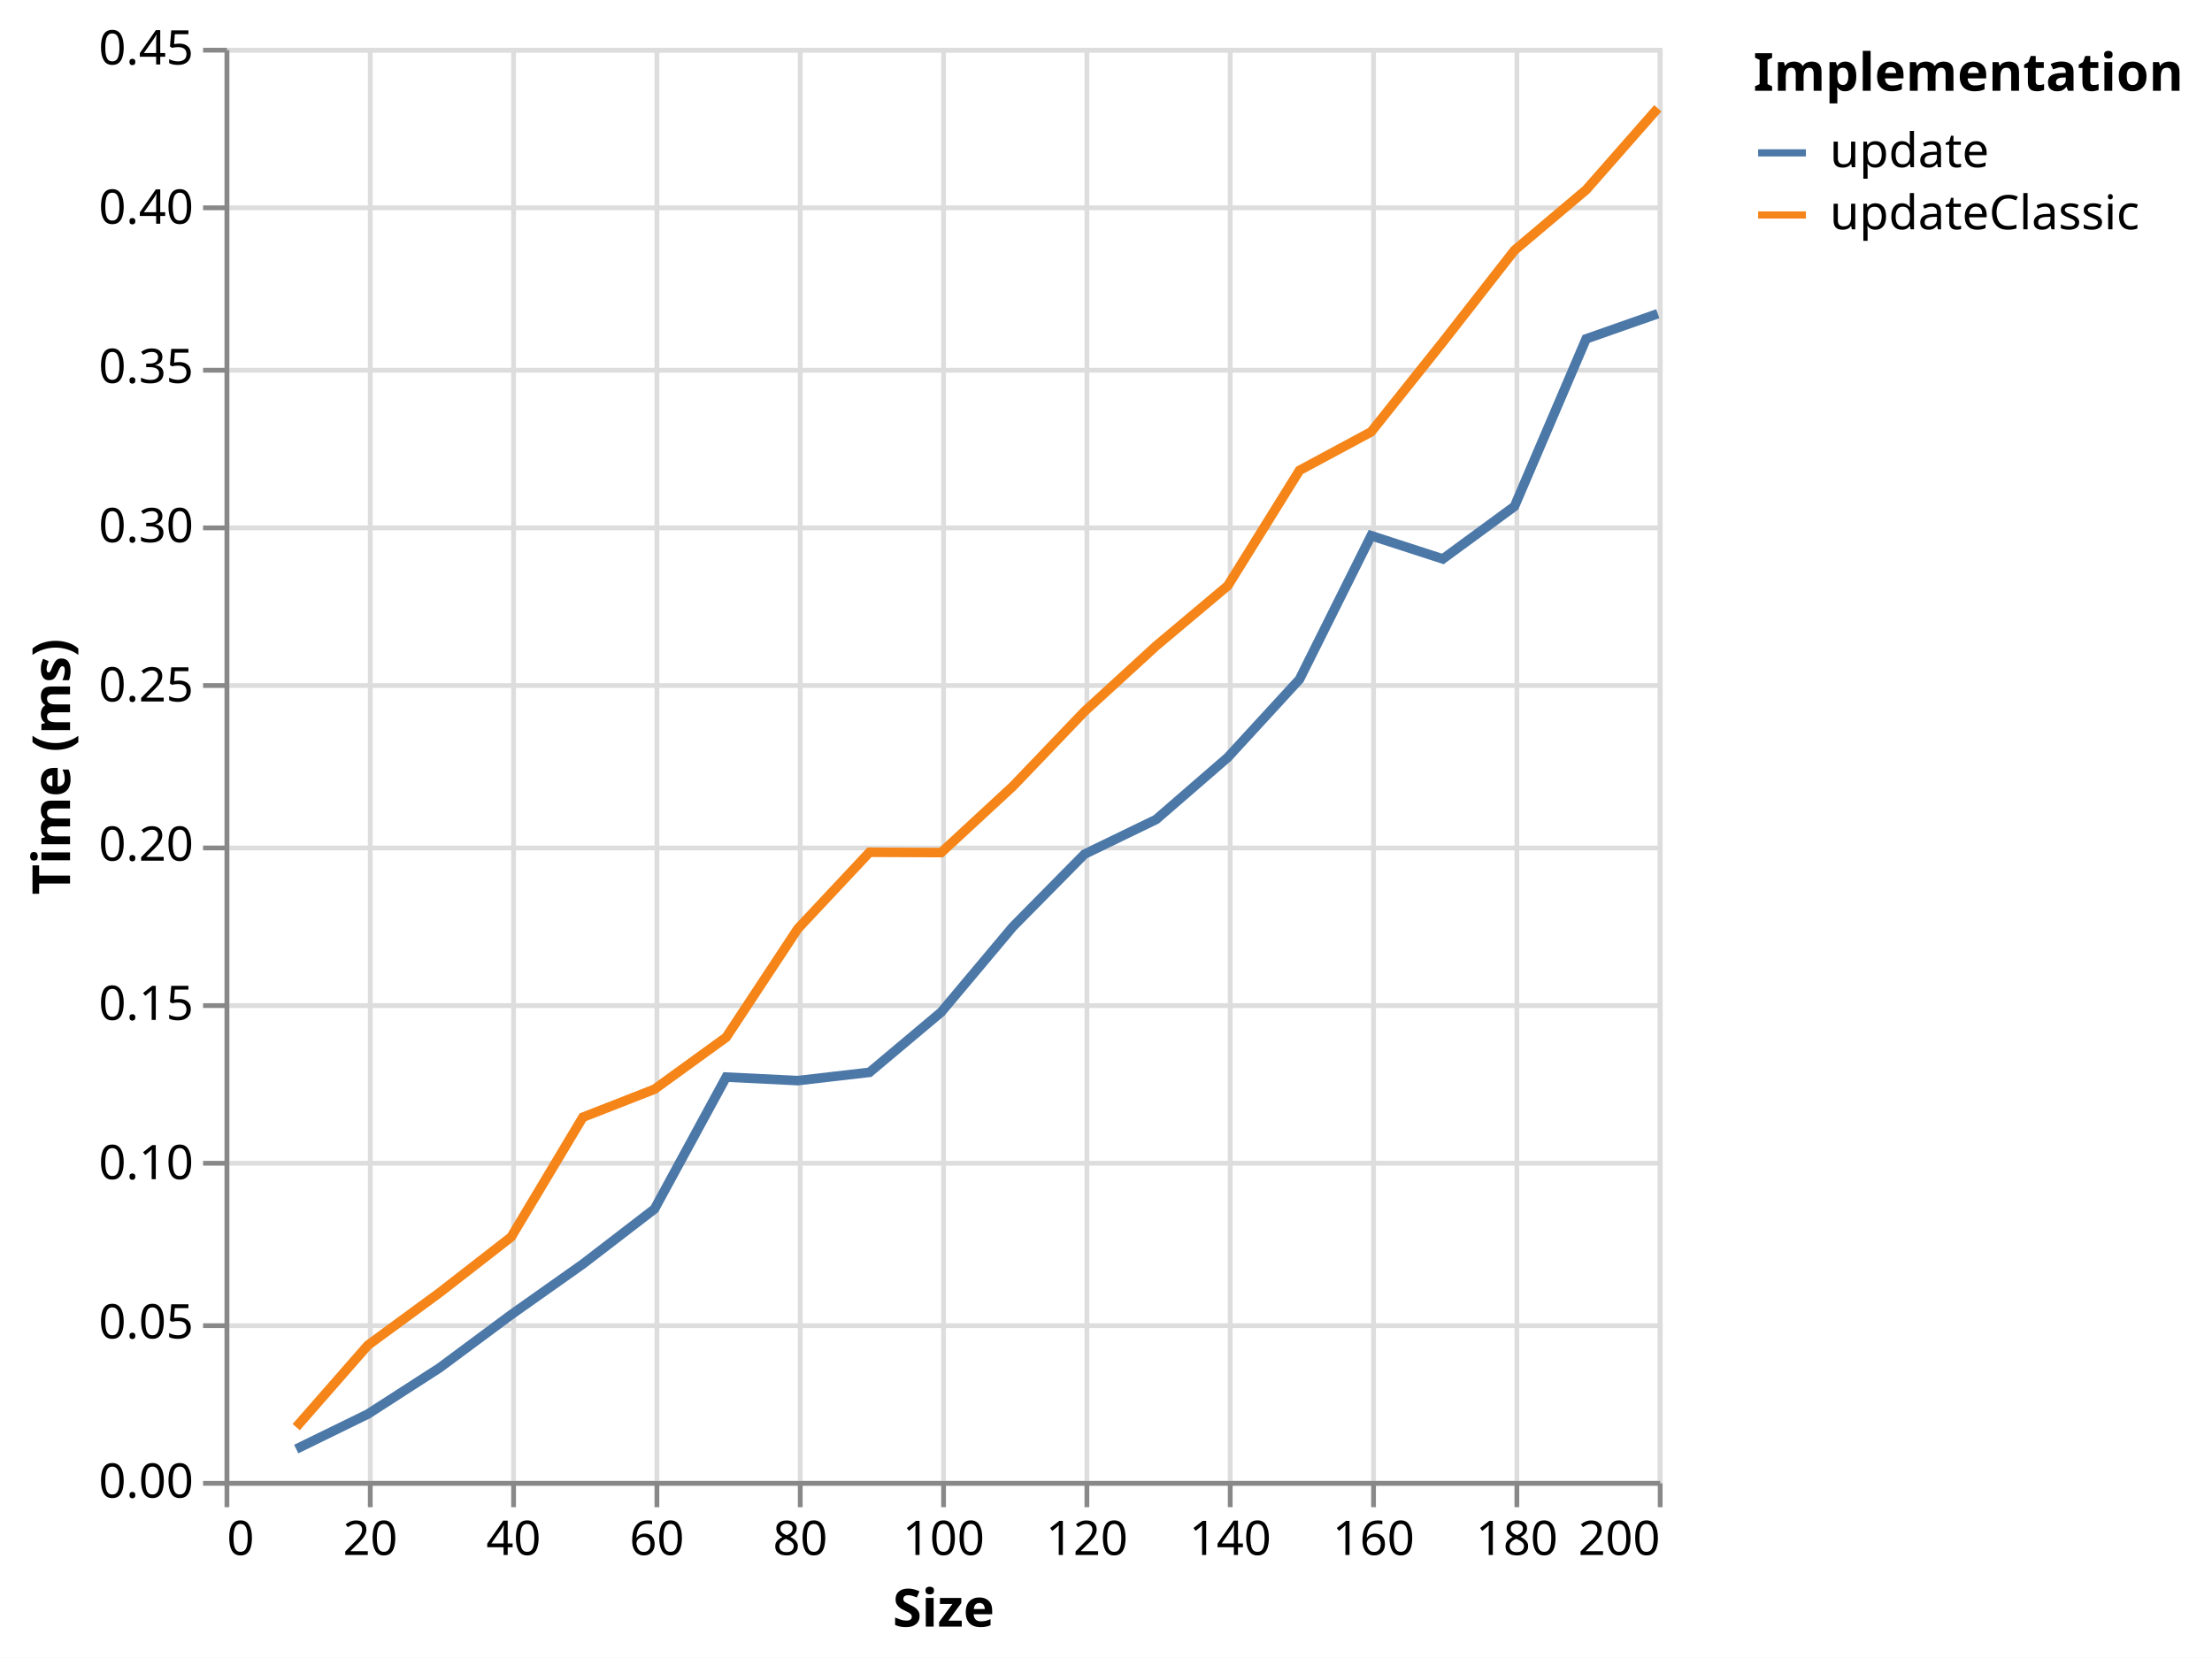
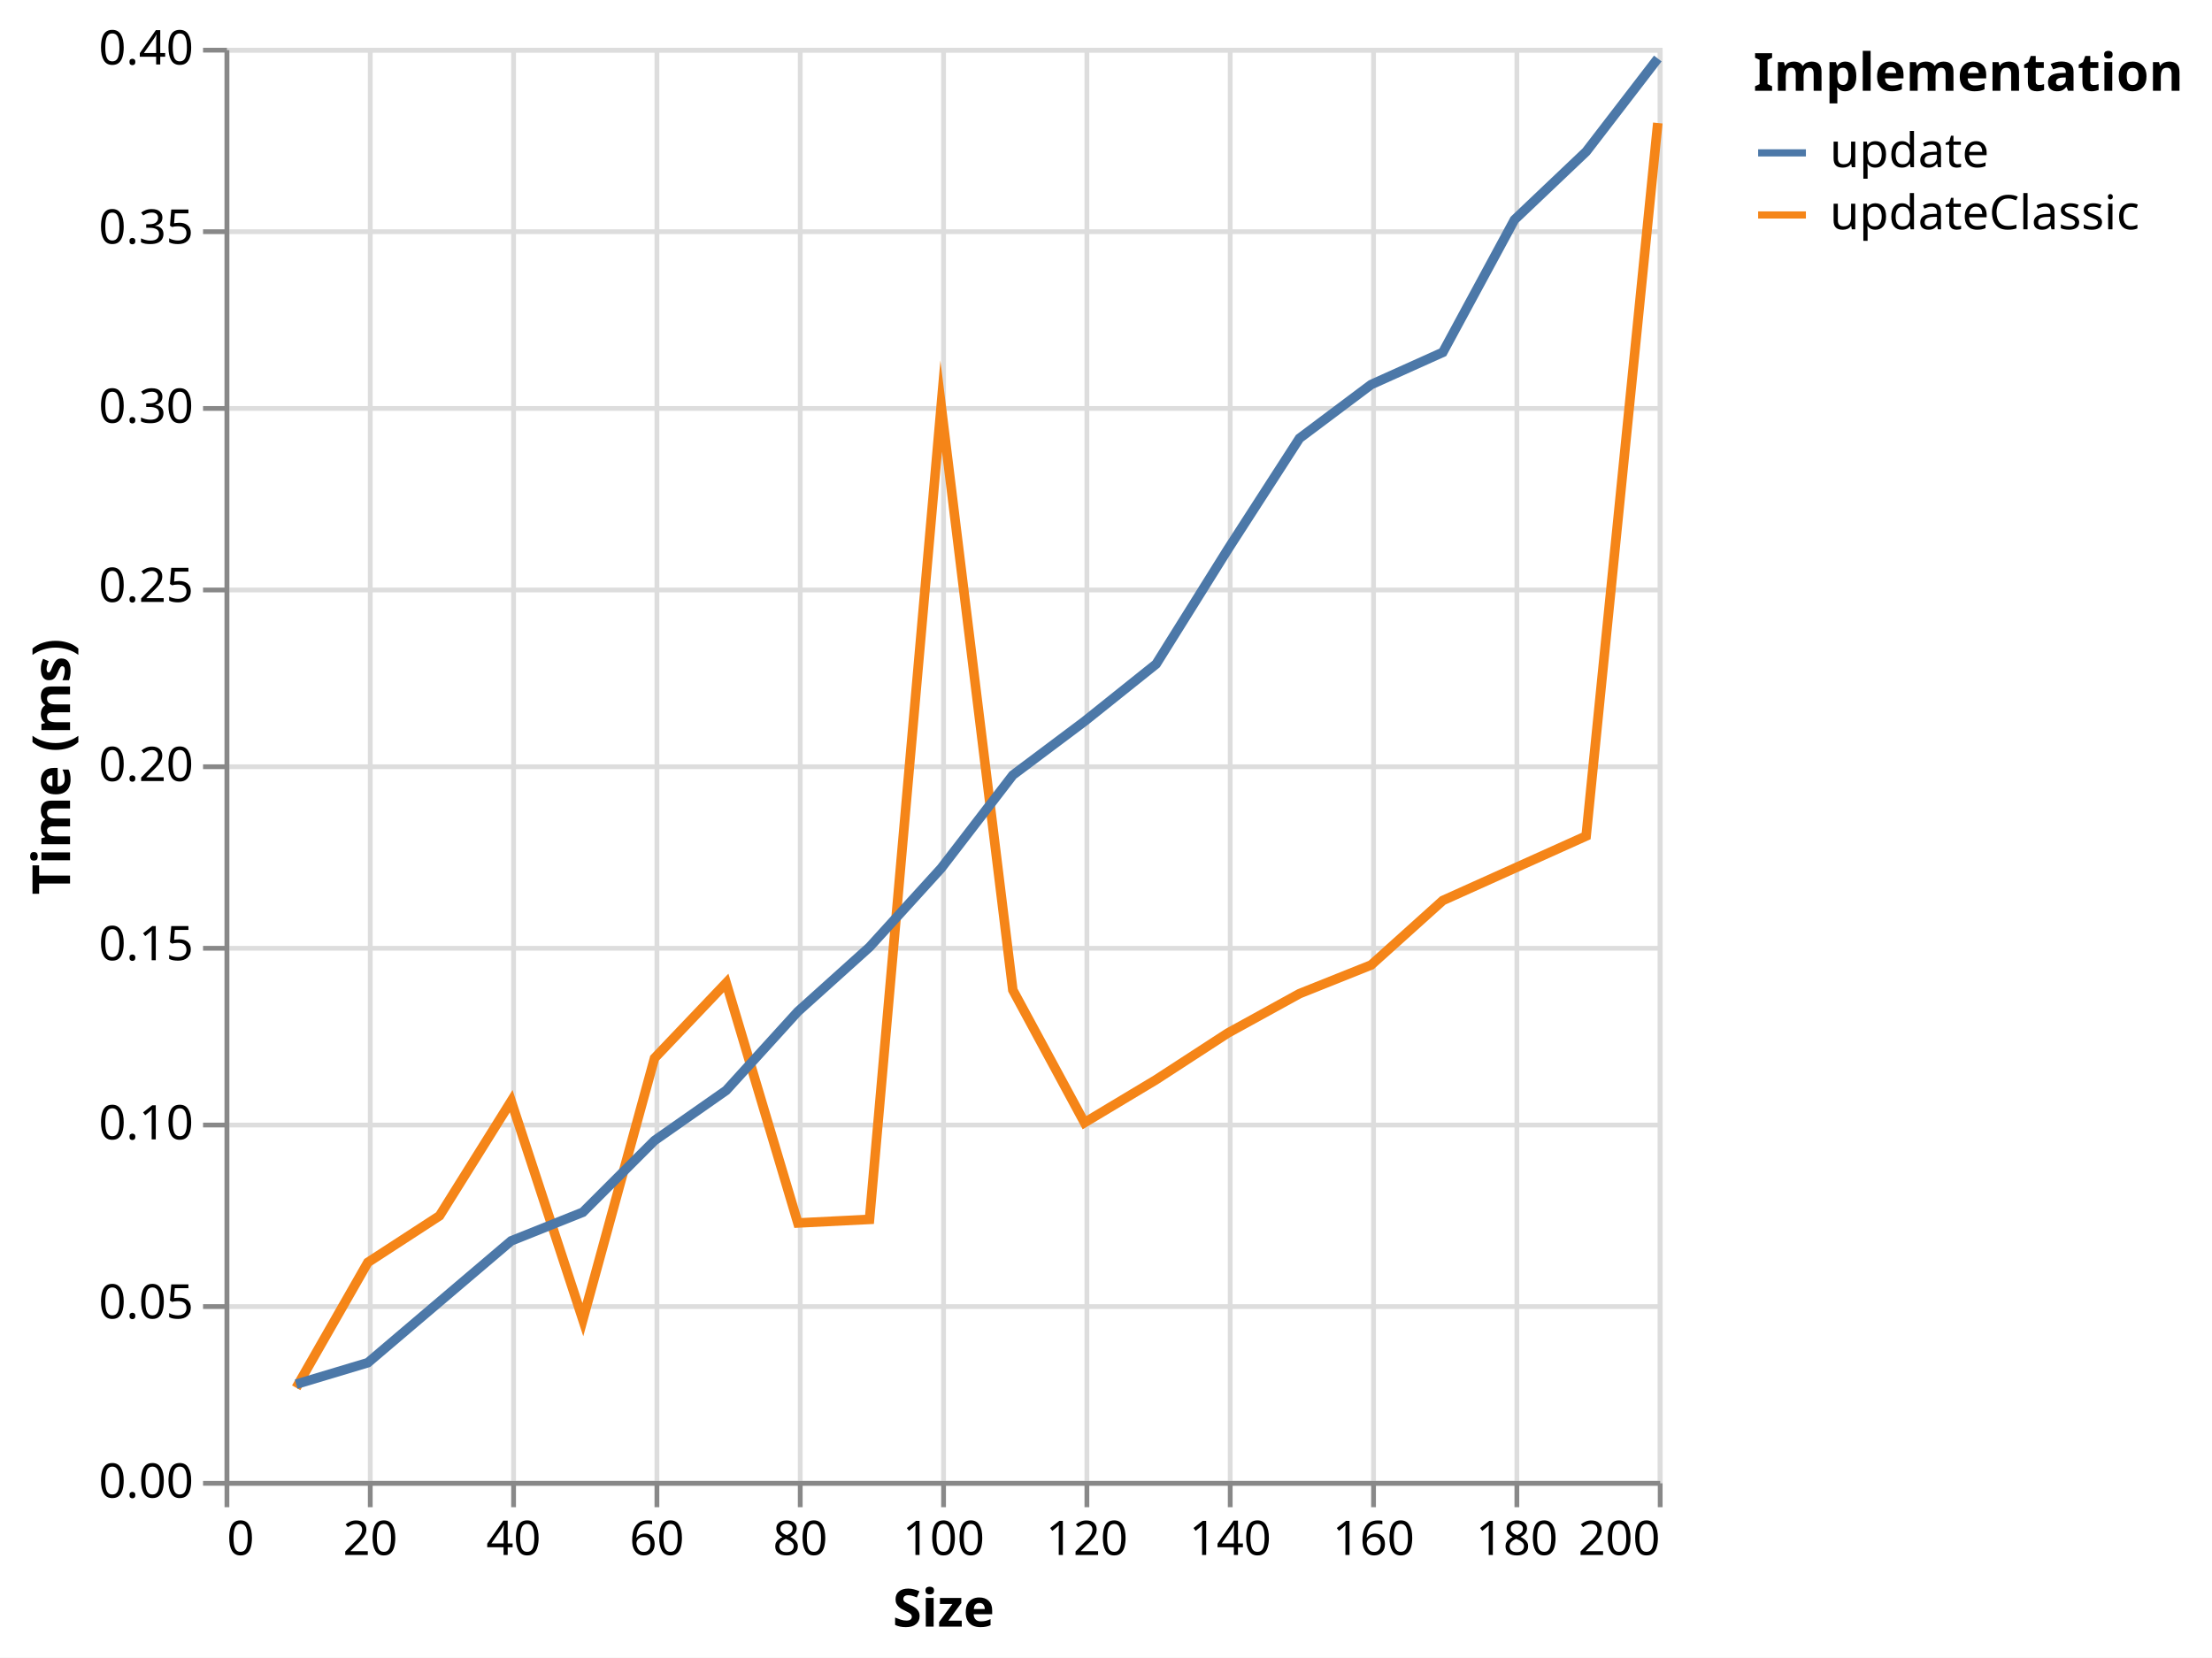
<svg xmlns="http://www.w3.org/2000/svg" version="1.1" class="marks" width="463" height="347" viewBox="0 0 463 347">
  <rect width="463" height="347" fill="white" />
  <g fill="none" stroke-miterlimit="10" transform="translate(47,10)">
    <g class="mark-group role-frame root" role="graphics-object" aria-roledescription="group mark container">
      <g transform="translate(0,0)">
        <path class="background" aria-hidden="true" d="M0.5,0.5h300v300h-300Z" stroke="#ddd" />
        <g>
          <g class="mark-group role-axis" aria-hidden="true">
            <g transform="translate(0.5,300.5)">
              <path class="background" aria-hidden="true" d="M0,0h0v0h0Z" pointer-events="none" />
              <g>
                <g class="mark-rule role-axis-grid" pointer-events="none">
                  <line transform="translate(0,-300)" x2="0" y2="300" stroke="#ddd" stroke-width="1" opacity="1" />
                  <line transform="translate(30,-300)" x2="0" y2="300" stroke="#ddd" stroke-width="1" opacity="1" />
                  <line transform="translate(60,-300)" x2="0" y2="300" stroke="#ddd" stroke-width="1" opacity="1" />
                  <line transform="translate(90,-300)" x2="0" y2="300" stroke="#ddd" stroke-width="1" opacity="1" />
                  <line transform="translate(120,-300)" x2="0" y2="300" stroke="#ddd" stroke-width="1" opacity="1" />
                  <line transform="translate(150,-300)" x2="0" y2="300" stroke="#ddd" stroke-width="1" opacity="1" />
                  <line transform="translate(180,-300)" x2="0" y2="300" stroke="#ddd" stroke-width="1" opacity="1" />
                  <line transform="translate(210,-300)" x2="0" y2="300" stroke="#ddd" stroke-width="1" opacity="1" />
                  <line transform="translate(240,-300)" x2="0" y2="300" stroke="#ddd" stroke-width="1" opacity="1" />
                  <line transform="translate(270,-300)" x2="0" y2="300" stroke="#ddd" stroke-width="1" opacity="1" />
                  <line transform="translate(300,-300)" x2="0" y2="300" stroke="#ddd" stroke-width="1" opacity="1" />
                </g>
              </g>
              <path class="foreground" aria-hidden="true" d="" pointer-events="none" display="none" />
            </g>
          </g>
          <g class="mark-group role-axis" aria-hidden="true">
            <g transform="translate(0.5,0.5)">
              <path class="background" aria-hidden="true" d="M0,0h0v0h0Z" pointer-events="none" />
              <g>
                <g class="mark-rule role-axis-grid" pointer-events="none">
                  <line transform="translate(0,300)" x2="300" y2="0" stroke="#ddd" stroke-width="1" opacity="1" />
-                   <line transform="translate(0,267)" x2="300" y2="0" stroke="#ddd" stroke-width="1" opacity="1" />
-                   <line transform="translate(0,233)" x2="300" y2="0" stroke="#ddd" stroke-width="1" opacity="1" />
-                   <line transform="translate(0,200)" x2="300" y2="0" stroke="#ddd" stroke-width="1" opacity="1" />
-                   <line transform="translate(0,167)" x2="300" y2="0" stroke="#ddd" stroke-width="1" opacity="1" />
-                   <line transform="translate(0,133)" x2="300" y2="0" stroke="#ddd" stroke-width="1" opacity="1" />
-                   <line transform="translate(0,100)" x2="300" y2="0" stroke="#ddd" stroke-width="1" opacity="1" />
-                   <line transform="translate(0,67)" x2="300" y2="0" stroke="#ddd" stroke-width="1" opacity="1" />
-                   <line transform="translate(0,33)" x2="300" y2="0" stroke="#ddd" stroke-width="1" opacity="1" />
+                   <line transform="translate(0,263)" x2="300" y2="0" stroke="#ddd" stroke-width="1" opacity="1" />
+                   <line transform="translate(0,225)" x2="300" y2="0" stroke="#ddd" stroke-width="1" opacity="1" />
+                   <line transform="translate(0,188)" x2="300" y2="0" stroke="#ddd" stroke-width="1" opacity="1" />
+                   <line transform="translate(0,150)" x2="300" y2="0" stroke="#ddd" stroke-width="1" opacity="1" />
+                   <line transform="translate(0,113)" x2="300" y2="0" stroke="#ddd" stroke-width="1" opacity="1" />
+                   <line transform="translate(0,75)" x2="300" y2="0" stroke="#ddd" stroke-width="1" opacity="1" />
+                   <line transform="translate(0,38)" x2="300" y2="0" stroke="#ddd" stroke-width="1" opacity="1" />
                  <line transform="translate(0,0)" x2="300" y2="0" stroke="#ddd" stroke-width="1" opacity="1" />
                </g>
              </g>
              <path class="foreground" aria-hidden="true" d="" pointer-events="none" display="none" />
            </g>
          </g>
          <g class="mark-group role-axis" role="graphics-symbol" aria-roledescription="axis" aria-label="X-axis titled 'Size' for a linear scale with values from 0 to 200">
            <g transform="translate(0.5,300.5)">
              <path class="background" aria-hidden="true" d="M0,0h0v0h0Z" pointer-events="none" />
              <g>
                <g class="mark-rule role-axis-tick" pointer-events="none">
                  <line transform="translate(0,0)" x2="0" y2="5" stroke="#888" stroke-width="1" opacity="1" />
                  <line transform="translate(30,0)" x2="0" y2="5" stroke="#888" stroke-width="1" opacity="1" />
                  <line transform="translate(60,0)" x2="0" y2="5" stroke="#888" stroke-width="1" opacity="1" />
                  <line transform="translate(90,0)" x2="0" y2="5" stroke="#888" stroke-width="1" opacity="1" />
                  <line transform="translate(120,0)" x2="0" y2="5" stroke="#888" stroke-width="1" opacity="1" />
                  <line transform="translate(150,0)" x2="0" y2="5" stroke="#888" stroke-width="1" opacity="1" />
                  <line transform="translate(180,0)" x2="0" y2="5" stroke="#888" stroke-width="1" opacity="1" />
                  <line transform="translate(210,0)" x2="0" y2="5" stroke="#888" stroke-width="1" opacity="1" />
                  <line transform="translate(240,0)" x2="0" y2="5" stroke="#888" stroke-width="1" opacity="1" />
                  <line transform="translate(270,0)" x2="0" y2="5" stroke="#888" stroke-width="1" opacity="1" />
                  <line transform="translate(300,0)" x2="0" y2="5" stroke="#888" stroke-width="1" opacity="1" />
                </g>
                <g class="mark-text role-axis-label" pointer-events="none">
                  <text text-anchor="start" transform="translate(0,15)" font-family="sans-serif" font-size="10px" fill="#000" opacity="1">0</text>
                  <text text-anchor="middle" transform="translate(30,15)" font-family="sans-serif" font-size="10px" fill="#000" opacity="1">20</text>
                  <text text-anchor="middle" transform="translate(60,15)" font-family="sans-serif" font-size="10px" fill="#000" opacity="1">40</text>
                  <text text-anchor="middle" transform="translate(90,15)" font-family="sans-serif" font-size="10px" fill="#000" opacity="1">60</text>
                  <text text-anchor="middle" transform="translate(120,15)" font-family="sans-serif" font-size="10px" fill="#000" opacity="1">80</text>
                  <text text-anchor="middle" transform="translate(150,15)" font-family="sans-serif" font-size="10px" fill="#000" opacity="1">100</text>
                  <text text-anchor="middle" transform="translate(180,15)" font-family="sans-serif" font-size="10px" fill="#000" opacity="1">120</text>
                  <text text-anchor="middle" transform="translate(210,15)" font-family="sans-serif" font-size="10px" fill="#000" opacity="1">140</text>
                  <text text-anchor="middle" transform="translate(240,15)" font-family="sans-serif" font-size="10px" fill="#000" opacity="1">160</text>
                  <text text-anchor="middle" transform="translate(270,15)" font-family="sans-serif" font-size="10px" fill="#000" opacity="1">180</text>
                  <text text-anchor="end" transform="translate(300,15)" font-family="sans-serif" font-size="10px" fill="#000" opacity="1">200</text>
                </g>
                <g class="mark-rule role-axis-domain" pointer-events="none">
                  <line transform="translate(0,0)" x2="300" y2="0" stroke="#888" stroke-width="1" opacity="1" />
                </g>
                <g class="mark-text role-axis-title" pointer-events="none">
                  <text text-anchor="middle" transform="translate(150,30)" font-family="sans-serif" font-size="11px" font-weight="bold" fill="#000" opacity="1">Size</text>
                </g>
              </g>
              <path class="foreground" aria-hidden="true" d="" pointer-events="none" display="none" />
            </g>
          </g>
-           <g class="mark-group role-axis" role="graphics-symbol" aria-roledescription="axis" aria-label="Y-axis titled 'Time (ms)' for a linear scale with values from 0.0 to 0.5">
+           <g class="mark-group role-axis" role="graphics-symbol" aria-roledescription="axis" aria-label="Y-axis titled 'Time (ms)' for a linear scale with values from 0.0 to 0.4">
            <g transform="translate(0.5,0.5)">
              <path class="background" aria-hidden="true" d="M0,0h0v0h0Z" pointer-events="none" />
              <g>
                <g class="mark-rule role-axis-tick" pointer-events="none">
                  <line transform="translate(0,300)" x2="-5" y2="0" stroke="#888" stroke-width="1" opacity="1" />
-                   <line transform="translate(0,267)" x2="-5" y2="0" stroke="#888" stroke-width="1" opacity="1" />
-                   <line transform="translate(0,233)" x2="-5" y2="0" stroke="#888" stroke-width="1" opacity="1" />
-                   <line transform="translate(0,200)" x2="-5" y2="0" stroke="#888" stroke-width="1" opacity="1" />
-                   <line transform="translate(0,167)" x2="-5" y2="0" stroke="#888" stroke-width="1" opacity="1" />
-                   <line transform="translate(0,133)" x2="-5" y2="0" stroke="#888" stroke-width="1" opacity="1" />
-                   <line transform="translate(0,100)" x2="-5" y2="0" stroke="#888" stroke-width="1" opacity="1" />
-                   <line transform="translate(0,67)" x2="-5" y2="0" stroke="#888" stroke-width="1" opacity="1" />
-                   <line transform="translate(0,33)" x2="-5" y2="0" stroke="#888" stroke-width="1" opacity="1" />
+                   <line transform="translate(0,263)" x2="-5" y2="0" stroke="#888" stroke-width="1" opacity="1" />
+                   <line transform="translate(0,225)" x2="-5" y2="0" stroke="#888" stroke-width="1" opacity="1" />
+                   <line transform="translate(0,188)" x2="-5" y2="0" stroke="#888" stroke-width="1" opacity="1" />
+                   <line transform="translate(0,150)" x2="-5" y2="0" stroke="#888" stroke-width="1" opacity="1" />
+                   <line transform="translate(0,113)" x2="-5" y2="0" stroke="#888" stroke-width="1" opacity="1" />
+                   <line transform="translate(0,75)" x2="-5" y2="0" stroke="#888" stroke-width="1" opacity="1" />
+                   <line transform="translate(0,38)" x2="-5" y2="0" stroke="#888" stroke-width="1" opacity="1" />
                  <line transform="translate(0,0)" x2="-5" y2="0" stroke="#888" stroke-width="1" opacity="1" />
                </g>
                <g class="mark-text role-axis-label" pointer-events="none">
                  <text text-anchor="end" transform="translate(-7,303)" font-family="sans-serif" font-size="10px" fill="#000" opacity="1">0.00</text>
-                   <text text-anchor="end" transform="translate(-7,269.6667)" font-family="sans-serif" font-size="10px" fill="#000" opacity="1">0.05</text>
-                   <text text-anchor="end" transform="translate(-7,236.3333)" font-family="sans-serif" font-size="10px" fill="#000" opacity="1">0.10</text>
-                   <text text-anchor="end" transform="translate(-7,203)" font-family="sans-serif" font-size="10px" fill="#000" opacity="1">0.15</text>
-                   <text text-anchor="end" transform="translate(-7,169.6667)" font-family="sans-serif" font-size="10px" fill="#000" opacity="1">0.20</text>
-                   <text text-anchor="end" transform="translate(-7,136.3333)" font-family="sans-serif" font-size="10px" fill="#000" opacity="1">0.25</text>
-                   <text text-anchor="end" transform="translate(-7,103)" font-family="sans-serif" font-size="10px" fill="#000" opacity="1">0.30</text>
-                   <text text-anchor="end" transform="translate(-7,69.66667)" font-family="sans-serif" font-size="10px" fill="#000" opacity="1">0.35</text>
-                   <text text-anchor="end" transform="translate(-7,36.33333)" font-family="sans-serif" font-size="10px" fill="#000" opacity="1">0.40</text>
-                   <text text-anchor="end" transform="translate(-7,3)" font-family="sans-serif" font-size="10px" fill="#000" opacity="1">0.45</text>
+                   <text text-anchor="end" transform="translate(-7,265.5)" font-family="sans-serif" font-size="10px" fill="#000" opacity="1">0.05</text>
+                   <text text-anchor="end" transform="translate(-7,228)" font-family="sans-serif" font-size="10px" fill="#000" opacity="1">0.10</text>
+                   <text text-anchor="end" transform="translate(-7,190.5)" font-family="sans-serif" font-size="10px" fill="#000" opacity="1">0.15</text>
+                   <text text-anchor="end" transform="translate(-7,153)" font-family="sans-serif" font-size="10px" fill="#000" opacity="1">0.20</text>
+                   <text text-anchor="end" transform="translate(-7,115.5)" font-family="sans-serif" font-size="10px" fill="#000" opacity="1">0.25</text>
+                   <text text-anchor="end" transform="translate(-7,78)" font-family="sans-serif" font-size="10px" fill="#000" opacity="1">0.30</text>
+                   <text text-anchor="end" transform="translate(-7,40.5)" font-family="sans-serif" font-size="10px" fill="#000" opacity="1">0.35</text>
+                   <text text-anchor="end" transform="translate(-7,3)" font-family="sans-serif" font-size="10px" fill="#000" opacity="1">0.40</text>
                </g>
                <g class="mark-rule role-axis-domain" pointer-events="none">
                  <line transform="translate(0,300)" x2="0" y2="-300" stroke="#888" stroke-width="1" opacity="1" />
                </g>
                <g class="mark-text role-axis-title" pointer-events="none">
                  <text text-anchor="middle" transform="translate(-30.83887,150) rotate(-90) translate(0,-2)" font-family="sans-serif" font-size="11px" font-weight="bold" fill="#000" opacity="1">Time (ms)</text>
                </g>
              </g>
              <path class="foreground" aria-hidden="true" d="" pointer-events="none" display="none" />
            </g>
          </g>
          <g class="mark-group role-scope pathgroup" role="graphics-object" aria-roledescription="group mark container">
            <g transform="translate(0,0)">
              <path class="background" aria-hidden="true" d="M0,0h300v300h-300Z" />
              <g>
                <g class="mark-line role-mark marks" role="graphics-object" aria-roledescription="line mark container">
-                   <path aria-label="Size: 10; Time (ms): 0.0169; series: updateClassic" role="graphics-symbol" aria-roledescription="line mark" d="M15,288.733L30,271.6L45,260.6L60,248.933L75,223.867L90,218L105,207.133L120,184.4L135,168.4L150,168.467L165,154.6L180,138.933L195,125.2L210,112.6L225,88.467L240,80.4L255,61.6L270,42.4L285,29.733L300,12.667" stroke="#f58518" stroke-width="2" />
+                   <path aria-label="Size: 10; Time (ms): 0.026; series: updateClassic" role="graphics-symbol" aria-roledescription="line mark" d="M15,280.5L30,254.25L45,244.5L60,220.5L75,266.25L90,211.5L105,195.75L120,246L135,245.25L150,75L165,197.25L180,225L195,216L210,206.25L225,198L240,192L255,178.5L270,171.75L285,165L300,15.75" stroke="#f58518" stroke-width="2" />
                </g>
              </g>
              <path class="foreground" aria-hidden="true" d="" display="none" />
            </g>
            <g transform="translate(0,0)">
              <path class="background" aria-hidden="true" d="M0,0h300v300h-300Z" />
              <g>
                <g class="mark-line role-mark marks" role="graphics-object" aria-roledescription="line mark container">
-                   <path aria-label="Size: 10; Time (ms): 0.01; series: update" role="graphics-symbol" aria-roledescription="line mark" d="M15,293.333L30,286L45,276.333L60,265.2L75,254.6L90,243.067L105,215.467L120,216.2L135,214.467L150,201.867L165,184L180,168.8L195,161.533L210,148.533L225,132.2L240,102.133L255,107L270,96L285,60.933L300,55.667" stroke="#4c78a8" stroke-width="2" />
+                   <path aria-label="Size: 10; Time (ms): 0.027; series: update" role="graphics-symbol" aria-roledescription="line mark" d="M15,279.75L30,275.25L45,262.5L60,249.75L75,243.75L90,228.75L105,218.25L120,201.75L135,188.25L150,171.75L165,152.25L180,141L195,129L210,105L225,81.75L240,70.5L255,63.75L270,36L285,21.75L300,2.25" stroke="#4c78a8" stroke-width="2" />
                </g>
              </g>
              <path class="foreground" aria-hidden="true" d="" display="none" />
            </g>
          </g>
          <g class="mark-group role-legend" role="graphics-symbol" aria-roledescription="legend" aria-label="Symbol legend titled 'Implementation' for stroke color with 2 values: update, updateClassic">
            <g transform="translate(320,0)">
              <path class="background" aria-hidden="true" d="M0,0h91v40h-91Z" pointer-events="none" />
              <g>
                <g class="mark-group role-legend-entry">
                  <g transform="translate(0,16)">
                    <path class="background" aria-hidden="true" d="M0,0h0v0h0Z" pointer-events="none" />
                    <g>
                      <g class="mark-group role-scope" role="graphics-object" aria-roledescription="group mark container">
                        <g transform="translate(0,0)">
                          <path class="background" aria-hidden="true" d="M0,0h80.812v11h-80.812Z" pointer-events="none" opacity="1" />
                          <g>
                            <g class="mark-symbol role-legend-symbol" pointer-events="none">
                              <path transform="translate(6,6)" d="M-5,0L5,0" stroke="#4c78a8" stroke-width="1.5" opacity="1" />
                            </g>
                            <g class="mark-text role-legend-label" pointer-events="none">
                              <text text-anchor="start" transform="translate(16,9)" font-family="sans-serif" font-size="10px" fill="#000" opacity="1">update</text>
                            </g>
                          </g>
                          <path class="foreground" aria-hidden="true" d="" pointer-events="none" display="none" />
                        </g>
                        <g transform="translate(0,13)">
                          <path class="background" aria-hidden="true" d="M0,0h80.812v11h-80.812Z" pointer-events="none" opacity="1" />
                          <g>
                            <g class="mark-symbol role-legend-symbol" pointer-events="none">
                              <path transform="translate(6,6)" d="M-5,0L5,0" stroke="#f58518" stroke-width="1.5" opacity="1" />
                            </g>
                            <g class="mark-text role-legend-label" pointer-events="none">
                              <text text-anchor="start" transform="translate(16,9)" font-family="sans-serif" font-size="10px" fill="#000" opacity="1">updateClassic</text>
                            </g>
                          </g>
                          <path class="foreground" aria-hidden="true" d="" pointer-events="none" display="none" />
                        </g>
                      </g>
                    </g>
                    <path class="foreground" aria-hidden="true" d="" pointer-events="none" display="none" />
                  </g>
                </g>
                <g class="mark-text role-legend-title" pointer-events="none">
                  <text text-anchor="start" transform="translate(0,9)" font-family="sans-serif" font-size="11px" font-weight="bold" fill="#000" opacity="1">Implementation</text>
                </g>
              </g>
              <path class="foreground" aria-hidden="true" d="" pointer-events="none" display="none" />
            </g>
          </g>
        </g>
        <path class="foreground" aria-hidden="true" d="" display="none" />
      </g>
    </g>
  </g>
</svg>
